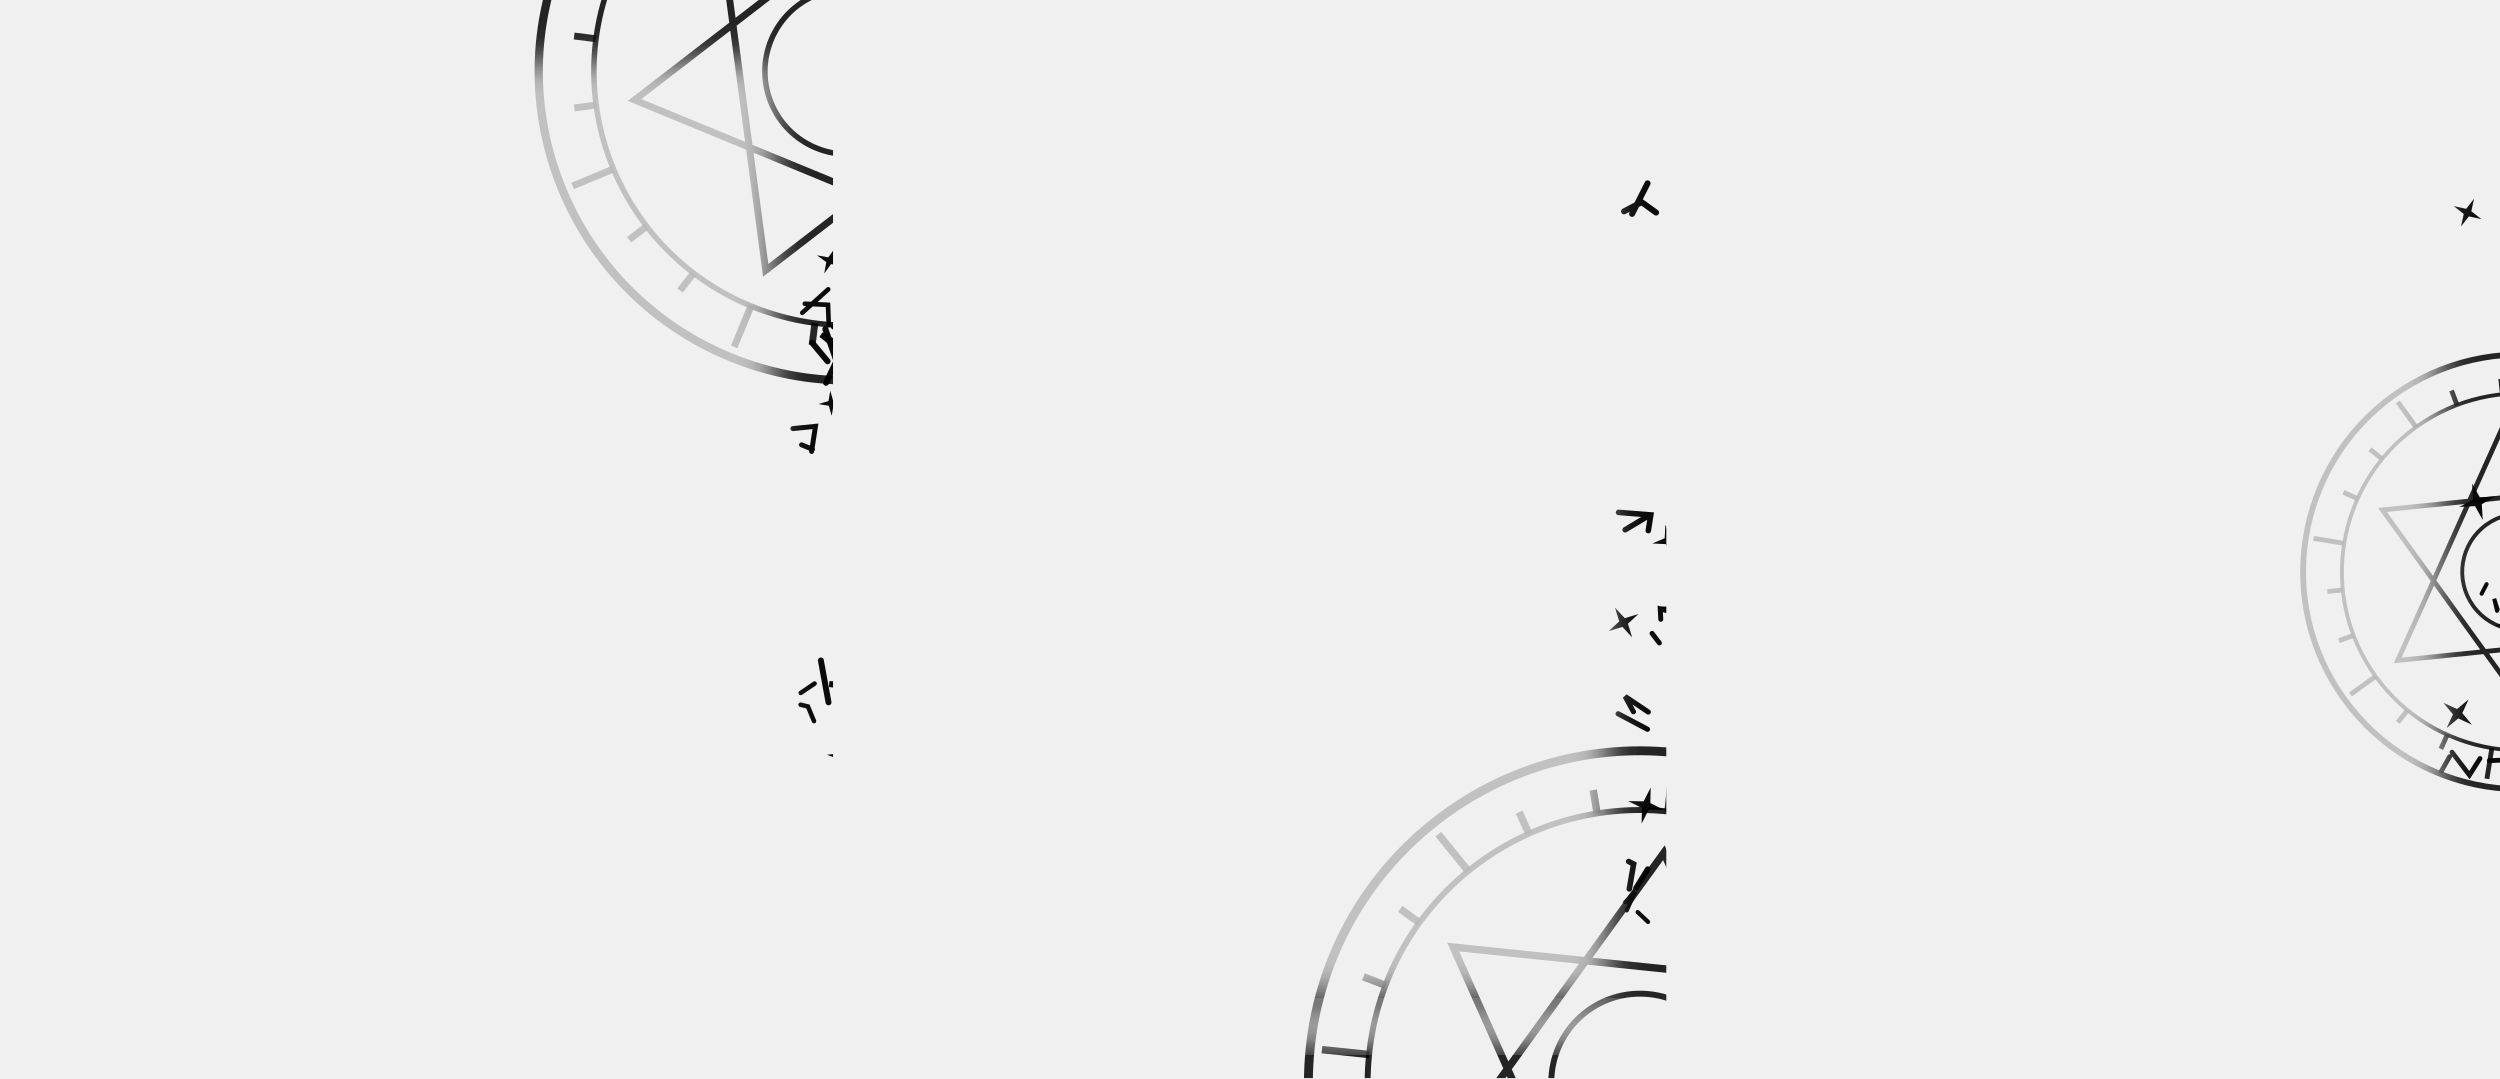
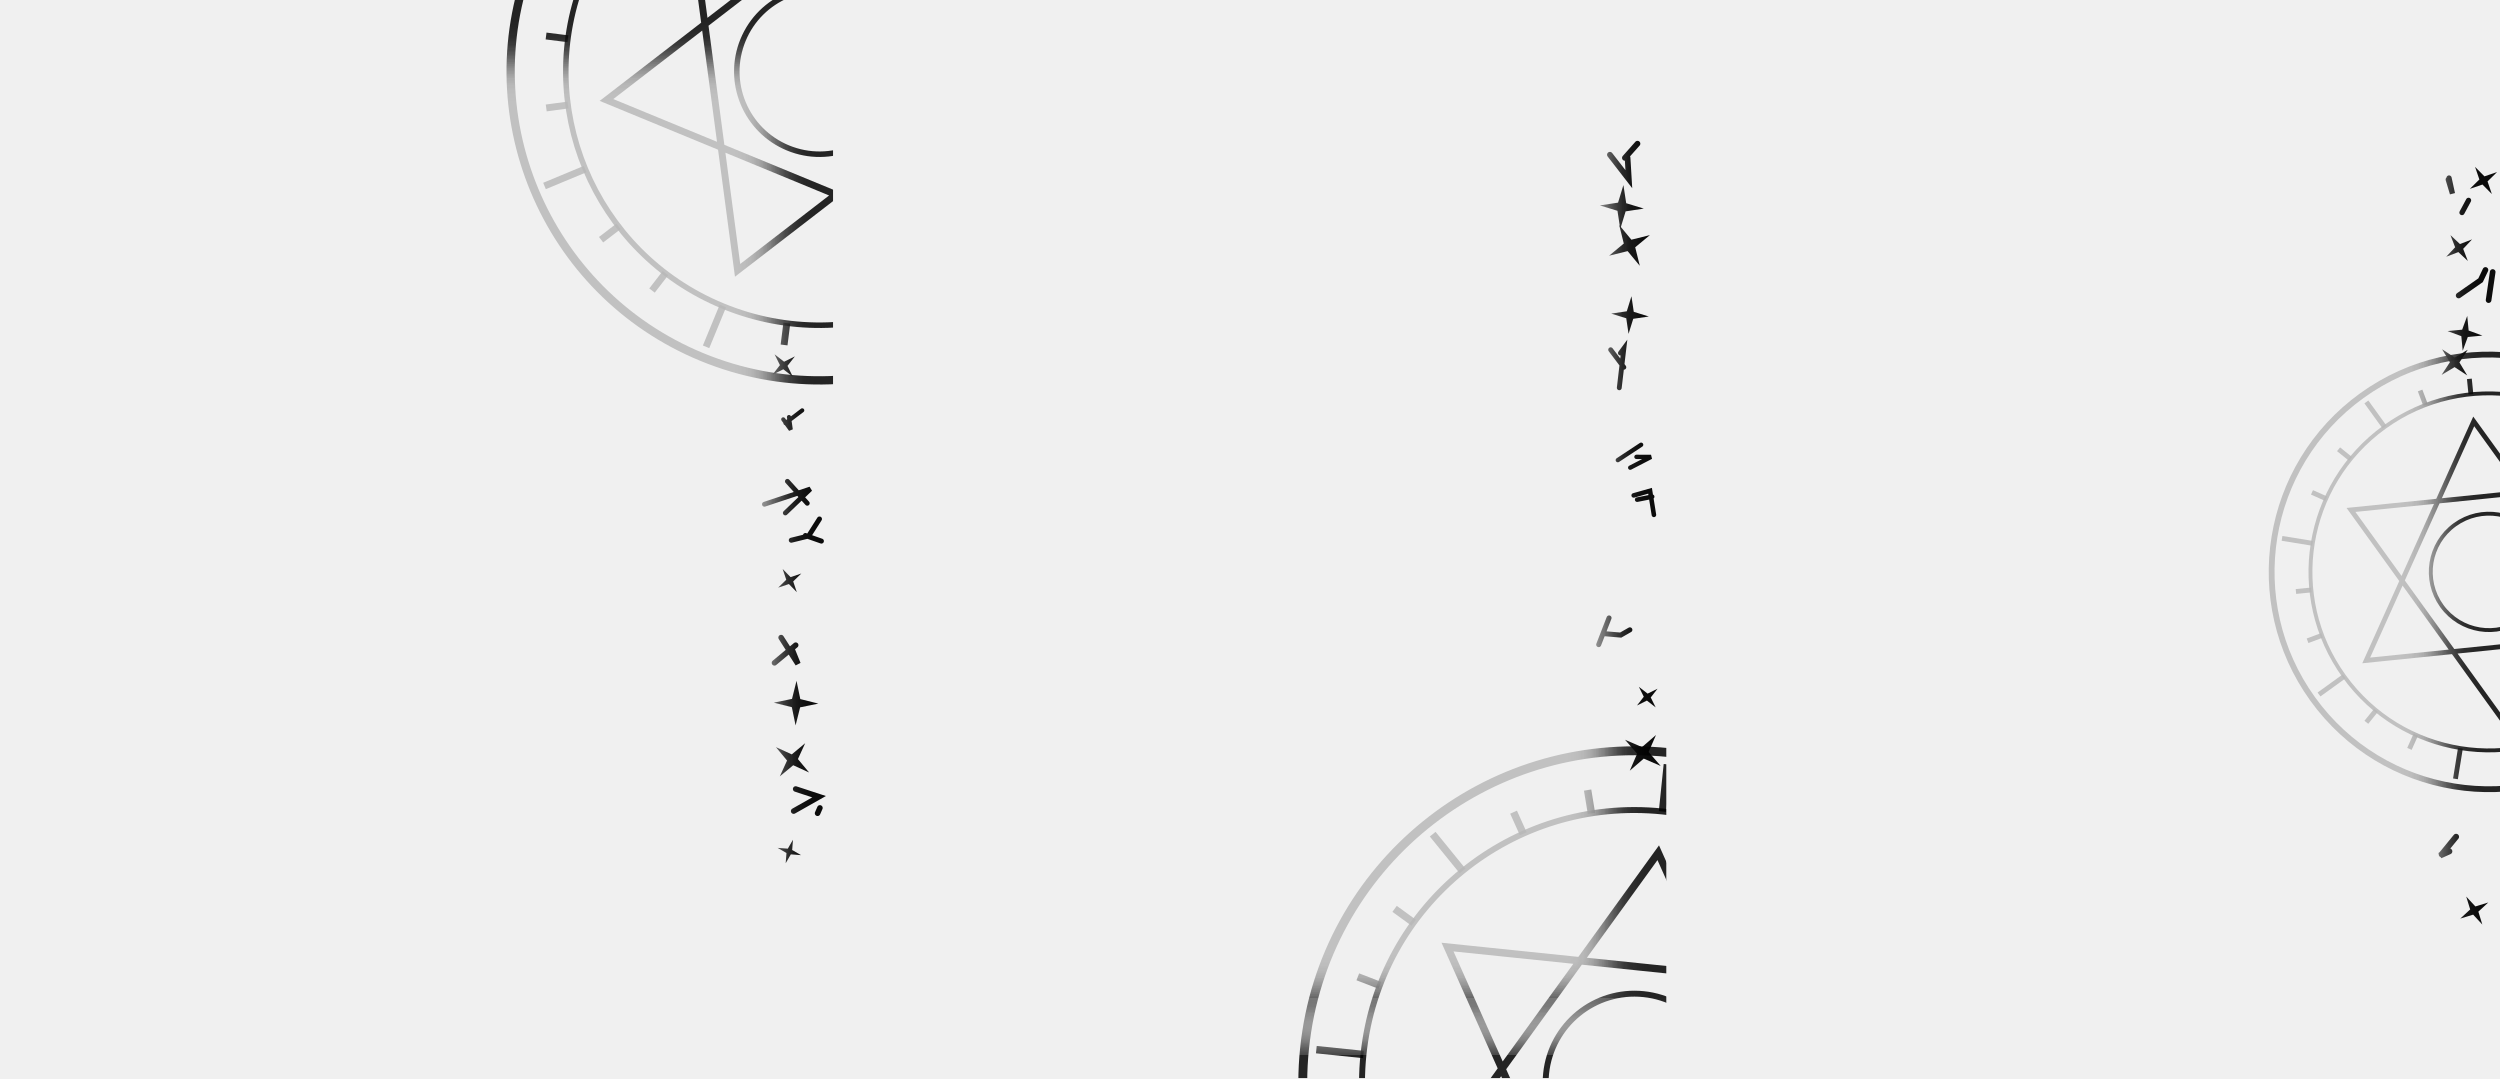
<svg xmlns="http://www.w3.org/2000/svg" width="2448" height="1056" viewBox="0 0 2448 1056">
  <defs>
    <clipPath id="pagina">
      <rect width="816" height="1056" />
    </clipPath>
    <filter id="borra" x="-10%" y="-10%" width="120%" height="120%">
      <feGaussianBlur stdDeviation="16" />
    </filter>
    <mask id="mancha" maskUnits="userSpaceOnUse" x="0" y="0" width="816" height="1056">
      <rect width="816" height="1056" fill="#fff" />
      <rect x="58" y="60" width="700" height="914" fill="#3a3a3a" filter="url(#borra)" />
      <rect x="430" y="982" width="360" height="46" fill="#555" filter="url(#borra)" />
    </mask>
  </defs>
  <g clip-path="url(#pagina)" transform="translate(0 0)">
    <g mask="url(#mancha)">
-       <g transform="translate(830.0 70.0) rotate(22.4) scale(2.70)" fill-opacity="0.85" stroke-opacity="0.85">
+       <g transform="translate(802.5 70.0) rotate(22.4) scale(2.70)" fill-opacity="0.85" stroke-opacity="0.85">
        <g fill="none" stroke="#000">
          <circle r="112" stroke-width="3" />
          <circle r="92" stroke-width="2" />
          <circle r="30" stroke-width="2" />
          <path d="M92.0 0.0 L108.0 0.0 M88.9 23.8 L96.6 25.9 M79.7 46.0 L86.6 50.0 M65.1 65.1 L76.4 76.4 M46.0 79.7 L50.0 86.6 M23.8 88.9 L25.9 96.6 M0.0 92.0 L0.0 108.0 M-23.8 88.9 L-25.9 96.6 M-46.0 79.7 L-50.0 86.6 M-65.1 65.1 L-76.4 76.4 M-79.7 46.0 L-86.6 50.0 M-88.9 23.8 L-96.6 25.9 M-92.0 0.0 L-108.0 0.0 M-88.9 -23.8 L-96.6 -25.9 M-79.7 -46.0 L-86.6 -50.0 M-65.1 -65.1 L-76.4 -76.4 M-46.0 -79.7 L-50.0 -86.6 M-23.8 -88.9 L-25.9 -96.6 M-0.0 -92.0 L-0.0 -108.0 M23.8 -88.9 L25.9 -96.6 M46.0 -79.7 L50.0 -86.6 M65.1 -65.1 L76.4 -76.4 M79.7 -46.0 L86.6 -50.0 M88.9 -23.8 L96.6 -25.9" stroke-width="2.5" />
          <path d="M0.0 -78.0 L67.5 39.0 L-67.5 39.0 Z M0.0 78.0 L-67.5 -39.0 L67.5 -39.0 Z" stroke-width="2.5" />
        </g>
      </g>
-       <g transform="translate(805.0 346.8) rotate(25.8) scale(1.96)" fill-opacity="0.95" stroke-opacity="0.95">
-         <path d="M-4 -12 L8 -0 L8 12 M4 2 L-7 -3" fill="none" stroke="#000" stroke-width="3" stroke-linecap="round" />
+       <g transform="translate(796.0 518.8) rotate(98.0) scale(1.63)" fill-opacity="0.95" stroke-opacity="0.95">
+         <path d="M8 12 L4 2 L-7 -3 M6 -6 L4 4" fill="none" stroke="#000" stroke-width="3" stroke-linecap="round" />
      </g>
-       <g transform="translate(828.0 331.7) rotate(237.4) scale(1.80)" fill-opacity="0.95" stroke-opacity="0.95">
-         <path d="M-9 -4 L9 -10 L-2 -4 M7 7 L9 -2" fill="none" stroke="#000" stroke-width="3" stroke-linecap="round" />
+       <g transform="translate(780.3 409.8) rotate(131.4) scale(1.35)" fill-opacity="0.95" stroke-opacity="0.95">
+         <path d="M7 7 L9 -2 L3 5 M8 4 L-7 1" fill="none" stroke="#000" stroke-width="3" stroke-linecap="round" />
      </g>
-       <g transform="translate(817.3 660.8) rotate(231.9) scale(1.94)" fill-opacity="0.95" stroke-opacity="0.95">
-         <path d="M-7 1 L-2 -5 L-6 -1 M10 -1 L-9 -11" fill="none" stroke="#000" stroke-width="3" stroke-linecap="round" />
+       <g transform="translate(772.5 486.8) rotate(108.5) scale(1.58)" fill-opacity="0.95" stroke-opacity="0.95">
+         <path d="M10 -1 L-9 -11 L9 13 M-9 4 L0 -12" fill="none" stroke="#000" stroke-width="3" stroke-linecap="round" />
      </g>
-       <g transform="translate(838.4 886.5) rotate(235.0) scale(1.33)" fill-opacity="0.95" stroke-opacity="0.95">
-         <path d="M0 -12 L5 7 L0 9 M8 -3 L5 10" fill="none" stroke="#000" stroke-width="3" stroke-linecap="round" />
+       <g transform="translate(783.2 787.5) rotate(275.2) scale(1.81)" fill-opacity="0.95" stroke-opacity="0.95">
+         <path d="M8 -3 L5 10 L-4 -3 M-1 11 L-4 10" fill="none" stroke="#000" stroke-width="3" stroke-linecap="round" />
      </g>
-       <g transform="translate(794.4 424.5) rotate(337.2) scale(1.63)" fill-opacity="0.95" stroke-opacity="0.95">
-         <path d="M-4 10 L4 -3 L-9 -7 M-8 4 L-3 9" fill="none" stroke="#000" stroke-width="3" stroke-linecap="round" />
+       <g transform="translate(770.0 640.6) rotate(144.0) scale(1.80)" fill-opacity="0.95" stroke-opacity="0.95">
+         <path d="M-3 9 L-2 -8 L-4 0 M8 -0 L-7 1" fill="none" stroke="#000" stroke-width="3" stroke-linecap="round" />
      </g>
-       <g transform="translate(800.1 298.8) rotate(186.5) scale(1.51)" fill-opacity="0.95" stroke-opacity="0.95">
-         <path d="M8 -0 L-7 1 L-9 -12 M-6 11 L9 -6" fill="none" stroke="#000" stroke-width="3" stroke-linecap="round" />
-       </g>
-       <g transform="translate(799.9 688.5) rotate(320.8) scale(1.48)" fill-opacity="0.95" stroke-opacity="0.95">
-         <path d="M-9 -6 L-6 -2 L-9 8 M-4 -12 L7 -11" fill="none" stroke="#000" stroke-width="3" stroke-linecap="round" />
-       </g>
-       <g transform="translate(812.4 255.3) rotate(203.0) scale(0.97)" fill-opacity="0.95" stroke-opacity="0.95">
+       <g transform="translate(772.9 833.8) rotate(17.2) scale(0.86)" fill-opacity="0.95" stroke-opacity="0.95">
        <path d="M0 -14 L2.6 -2.6 L14 0 L2.6 2.6 L0 14 L-2.6 2.6 L-14 0 L-2.6 -2.6 Z" />
      </g>
-       <g transform="translate(829.5 599.1) rotate(286.1) scale(1.03)" fill-opacity="0.95" stroke-opacity="0.95">
+       <g transform="translate(779.5 688.5) rotate(91.2) scale(1.56)" fill-opacity="0.95" stroke-opacity="0.95">
        <path d="M0 -14 L2.6 -2.6 L14 0 L2.6 2.6 L0 14 L-2.6 2.6 L-14 0 L-2.6 -2.6 Z" />
      </g>
-       <g transform="translate(837.0 887.0) rotate(140.0) scale(1.34)" fill-opacity="0.95" stroke-opacity="0.95">
+       <g transform="translate(767.4 357.9) rotate(320.8) scale(1.01)" fill-opacity="0.95" stroke-opacity="0.95">
        <path d="M0 -14 L2.6 -2.6 L14 0 L2.6 2.6 L0 14 L-2.6 2.6 L-14 0 L-2.6 -2.6 Z" />
      </g>
-       <g transform="translate(824.5 740.8) rotate(6.6) scale(1.07)" fill-opacity="0.95" stroke-opacity="0.95">
+       <g transform="translate(773.3 568.5) rotate(148.6) scale(0.95)" fill-opacity="0.95" stroke-opacity="0.95">
        <path d="M0 -14 L2.6 -2.6 L14 0 L2.6 2.6 L0 14 L-2.6 2.6 L-14 0 L-2.6 -2.6 Z" />
      </g>
-       <g transform="translate(813.7 394.9) rotate(86.6) scale(0.88)" fill-opacity="0.95" stroke-opacity="0.95">
+       <g transform="translate(776.0 744.0) rotate(217.4) scale(1.46)" fill-opacity="0.95" stroke-opacity="0.95">
        <path d="M0 -14 L2.6 -2.6 L14 0 L2.6 2.6 L0 14 L-2.6 2.6 L-14 0 L-2.6 -2.6 Z" />
      </g>
    </g>
  </g>
  <g clip-path="url(#pagina)" transform="translate(816 0)">
    <g mask="url(#mancha)">
-       <g transform="translate(790.0 1060.0) rotate(5.9) scale(2.90)" fill-opacity="0.85" stroke-opacity="0.85">
+       <g transform="translate(784.5 1060.0) rotate(5.9) scale(2.90)" fill-opacity="0.85" stroke-opacity="0.85">
        <g fill="none" stroke="#000">
          <circle r="112" stroke-width="3" />
          <circle r="92" stroke-width="2" />
          <circle r="30" stroke-width="2" />
          <path d="M92.0 0.0 L108.0 0.0 M88.9 23.8 L96.6 25.9 M79.7 46.0 L86.6 50.0 M65.1 65.1 L76.4 76.4 M46.0 79.7 L50.0 86.6 M23.8 88.9 L25.9 96.6 M0.0 92.0 L0.0 108.0 M-23.8 88.9 L-25.9 96.6 M-46.0 79.7 L-50.0 86.6 M-65.1 65.1 L-76.4 76.4 M-79.7 46.0 L-86.6 50.0 M-88.9 23.8 L-96.6 25.9 M-92.0 0.0 L-108.0 0.0 M-88.9 -23.8 L-96.6 -25.9 M-79.7 -46.0 L-86.6 -50.0 M-65.1 -65.1 L-76.4 -76.4 M-46.0 -79.7 L-50.0 -86.6 M-23.8 -88.9 L-25.9 -96.6 M-0.0 -92.0 L-0.0 -108.0 M23.8 -88.9 L25.9 -96.6 M46.0 -79.7 L50.0 -86.6 M65.1 -65.1 L76.4 -76.4 M79.7 -46.0 L86.6 -50.0 M88.9 -23.8 L96.6 -25.9" stroke-width="2.5" />
          <path d="M0.0 -78.0 L67.5 39.0 L-67.5 39.0 Z M0.0 78.0 L-67.5 -39.0 L67.5 -39.0 Z" stroke-width="2.5" />
        </g>
      </g>
-       <g transform="translate(784.4 698.3) rotate(145.7) scale(1.69)" fill-opacity="0.95" stroke-opacity="0.95">
+       <g transform="translate(785.0 447.5) rotate(264.5) scale(1.42)" fill-opacity="0.95" stroke-opacity="0.95">
        <path d="M-7 -4 L-1 11 L-0 1 M-1 -12 L8 5" fill="none" stroke="#000" stroke-width="3" stroke-linecap="round" />
      </g>
-       <g transform="translate(805.7 608.2) rotate(158.6) scale(1.62)" fill-opacity="0.95" stroke-opacity="0.95">
-         <path d="M-9 3 L-5 6 L-3 -0 M5 -6 L3 -13" fill="none" stroke="#000" stroke-width="3" stroke-linecap="round" />
+       <g transform="translate(767.3 618.6) rotate(221.8) scale(1.64)" fill-opacity="0.95" stroke-opacity="0.95">
+         <path d="M-5 6 L-3 -0 L5 -6 M3 -13 L9 3" fill="none" stroke="#000" stroke-width="3" stroke-linecap="round" />
      </g>
-       <g transform="translate(839.0 611.2) rotate(160.1) scale(1.58)" fill-opacity="0.95" stroke-opacity="0.95">
-         <path d="M-1 3 L-9 2 L-4 10 M-7 -5 L-3 9" fill="none" stroke="#000" stroke-width="3" stroke-linecap="round" />
+       <g transform="translate(771.1 360.7) rotate(160.1) scale(1.58)" fill-opacity="0.95" stroke-opacity="0.95">
+         <path d="M-3 9 L-6 11 L5 -11 M2 13 L-2 0" fill="none" stroke="#000" stroke-width="3" stroke-linecap="round" />
      </g>
-       <g transform="translate(786.9 847.7) rotate(27.0) scale(1.82)" fill-opacity="0.95" stroke-opacity="0.95">
-         <path d="M2 13 L-2 0 L-5 -0 M6 -1 L5 11" fill="none" stroke="#000" stroke-width="3" stroke-linecap="round" />
+       <g transform="translate(792.7 500.7) rotate(174.5) scale(1.49)" fill-opacity="0.95" stroke-opacity="0.95">
+         <path d="M5 11 L-6 13 L-7 -3 M3 8 L-7 9" fill="none" stroke="#000" stroke-width="3" stroke-linecap="round" />
      </g>
-       <g transform="translate(785.9 889.1) rotate(138.9) scale(1.39)" fill-opacity="0.95" stroke-opacity="0.95">
-         <path d="M3 8 L-7 9 L6 3 M-0 -13 L1 -3" fill="none" stroke="#000" stroke-width="3" stroke-linecap="round" />
+       <g transform="translate(782.8 151.5) rotate(221.6) scale(1.86)" fill-opacity="0.95" stroke-opacity="0.95">
+         <path d="M1 -3 L-7 -11 L9 -8 M2 6 L2 -4" fill="none" stroke="#000" stroke-width="3" stroke-linecap="round" />
      </g>
-       <g transform="translate(782.8 198.1) rotate(62.4) scale(1.95)" fill-opacity="0.95" stroke-opacity="0.95">
-         <path d="M2 6 L2 -4 L10 -8 M-5 -11 L5 3" fill="none" stroke="#000" stroke-width="3" stroke-linecap="round" />
-       </g>
-       <g transform="translate(786.7 505.0) rotate(153.5) scale(1.81)" fill-opacity="0.95" stroke-opacity="0.95">
-         <path d="M-2 -10 L-7 -3 L8 6 M9 -4 L-4 -3" fill="none" stroke="#000" stroke-width="3" stroke-linecap="round" />
-       </g>
-       <g transform="translate(829.6 598.4) rotate(282.9) scale(1.43)" fill-opacity="0.95" stroke-opacity="0.95">
+       <g transform="translate(779.6 240.3) rotate(63.2) scale(1.60)" fill-opacity="0.95" stroke-opacity="0.95">
        <path d="M0 -14 L2.6 -2.6 L14 0 L2.6 2.6 L0 14 L-2.6 2.6 L-14 0 L-2.6 -2.6 Z" />
      </g>
-       <g transform="translate(836.7 148.7) rotate(29.7) scale(0.94)" fill-opacity="0.95" stroke-opacity="0.95">
+       <g transform="translate(797.0 682.6) rotate(140.8) scale(0.93)" fill-opacity="0.95" stroke-opacity="0.95">
        <path d="M0 -14 L2.6 -2.6 L14 0 L2.6 2.6 L0 14 L-2.6 2.6 L-14 0 L-2.6 -2.6 Z" />
      </g>
-       <g transform="translate(817.5 529.4) rotate(79.8) scale(1.13)" fill-opacity="0.95" stroke-opacity="0.95">
+       <g transform="translate(792.7 737.2) rotate(126.3) scale(1.55)" fill-opacity="0.95" stroke-opacity="0.95">
        <path d="M0 -14 L2.6 -2.6 L14 0 L2.6 2.6 L0 14 L-2.6 2.6 L-14 0 L-2.6 -2.6 Z" />
      </g>
-       <g transform="translate(773.8 609.6) rotate(240.1) scale(1.20)" fill-opacity="0.95" stroke-opacity="0.95">
+       <g transform="translate(772.1 202.7) rotate(4.1) scale(1.54)" fill-opacity="0.95" stroke-opacity="0.95">
        <path d="M0 -14 L2.6 -2.6 L14 0 L2.6 2.6 L0 14 L-2.6 2.6 L-14 0 L-2.6 -2.6 Z" />
      </g>
-       <g transform="translate(795.9 788.8) rotate(284.1) scale(1.30)" fill-opacity="0.95" stroke-opacity="0.95">
+       <g transform="translate(780.1 308.5) rotate(184.4) scale(1.32)" fill-opacity="0.95" stroke-opacity="0.95">
        <path d="M0 -14 L2.6 -2.6 L14 0 L2.6 2.6 L0 14 L-2.6 2.6 L-14 0 L-2.6 -2.6 Z" />
      </g>
    </g>
  </g>
  <g clip-path="url(#pagina)" transform="translate(1632 0)">
    <g mask="url(#mancha)">
-       <g transform="translate(836.0 560.0) rotate(54.2) scale(1.90)" fill-opacity="0.85" stroke-opacity="0.85">
+       <g transform="translate(805.2 560.0) rotate(54.2) scale(1.90)" fill-opacity="0.85" stroke-opacity="0.85">
        <g fill="none" stroke="#000">
          <circle r="112" stroke-width="3" />
          <circle r="92" stroke-width="2" />
          <circle r="30" stroke-width="2" />
          <path d="M92.0 0.0 L108.0 0.0 M88.9 23.8 L96.6 25.9 M79.7 46.0 L86.6 50.0 M65.1 65.1 L76.4 76.4 M46.0 79.7 L50.0 86.6 M23.8 88.9 L25.9 96.6 M0.0 92.0 L0.0 108.0 M-23.8 88.9 L-25.9 96.6 M-46.0 79.7 L-50.0 86.6 M-65.1 65.1 L-76.4 76.4 M-79.7 46.0 L-86.6 50.0 M-88.9 23.8 L-96.6 25.9 M-92.0 0.0 L-108.0 0.0 M-88.9 -23.8 L-96.6 -25.9 M-79.7 -46.0 L-86.6 -50.0 M-65.1 -65.1 L-76.4 -76.4 M-46.0 -79.7 L-50.0 -86.6 M-23.8 -88.9 L-25.9 -96.6 M-0.0 -92.0 L-0.0 -108.0 M23.8 -88.9 L25.9 -96.6 M46.0 -79.7 L50.0 -86.6 M65.1 -65.1 L76.4 -76.4 M79.7 -46.0 L86.6 -50.0 M88.9 -23.8 L96.6 -25.9" stroke-width="2.5" />
          <path d="M0.0 -78.0 L67.5 39.0 L-67.5 39.0 Z M0.0 78.0 L-67.5 -39.0 L67.5 -39.0 Z" stroke-width="2.5" />
        </g>
      </g>
-       <g transform="translate(812.2 579.8) rotate(27.4) scale(1.32)" fill-opacity="0.95" stroke-opacity="0.95">
+       <g transform="translate(766.9 197.9) rotate(208.3) scale(1.70)" fill-opacity="0.95" stroke-opacity="0.95">
        <path d="M7 11 L1 5 L7 12 M-9 6 L-9 -2" fill="none" stroke="#000" stroke-width="3" stroke-linecap="round" />
      </g>
-       <g transform="translate(836.8 445.1) rotate(332.8) scale(1.54)" fill-opacity="0.95" stroke-opacity="0.95">
+       <g transform="translate(777.5 842.5) rotate(144.5) scale(1.95)" fill-opacity="0.95" stroke-opacity="0.95">
        <path d="M2 7 L7 8 L6 8 M6 8 L-5 11" fill="none" stroke="#000" stroke-width="3" stroke-linecap="round" />
      </g>
-       <g transform="translate(825.6 743.6) rotate(317.6) scale(1.57)" fill-opacity="0.95" stroke-opacity="0.95">
-         <path d="M7 -8 L7 2 L1 1 M-10 -8 L7 6" fill="none" stroke="#000" stroke-width="3" stroke-linecap="round" />
+       <g transform="translate(794.7 275.7) rotate(285.9) scale(1.84)" fill-opacity="0.95" stroke-opacity="0.95">
+         <path d="M7 2 L1 1 L-10 -8 M7 6 L-8 8" fill="none" stroke="#000" stroke-width="3" stroke-linecap="round" />
      </g>
-       <g transform="translate(778.6 748.9) rotate(46.4) scale(1.56)" fill-opacity="0.95" stroke-opacity="0.95">
-         <path d="M5 -11 L8 1 L-10 -1 M-6 12 L-9 2" fill="none" stroke="#000" stroke-width="3" stroke-linecap="round" />
-       </g>
-       <g transform="translate(835.0 826.4) rotate(121.8) scale(1.24)" fill-opacity="0.95" stroke-opacity="0.95">
+       <g transform="translate(799.8 176.7) rotate(58.3) scale(1.12)" fill-opacity="0.95" stroke-opacity="0.95">
        <path d="M0 -14 L2.6 -2.6 L14 0 L2.6 2.6 L0 14 L-2.6 2.6 L-14 0 L-2.6 -2.6 Z" />
      </g>
-       <g transform="translate(774.5 698.9) rotate(217.5) scale(1.26)" fill-opacity="0.95" stroke-opacity="0.95">
+       <g transform="translate(781.7 326.4) rotate(7.4) scale(1.23)" fill-opacity="0.95" stroke-opacity="0.95">
        <path d="M0 -14 L2.6 -2.6 L14 0 L2.6 2.6 L0 14 L-2.6 2.6 L-14 0 L-2.6 -2.6 Z" />
      </g>
-       <g transform="translate(827.7 610.0) rotate(349.5) scale(1.20)" fill-opacity="0.95" stroke-opacity="0.95">
+       <g transform="translate(776.0 242.9) rotate(326.1) scale(1.09)" fill-opacity="0.95" stroke-opacity="0.95">
        <path d="M0 -14 L2.6 -2.6 L14 0 L2.6 2.6 L0 14 L-2.6 2.6 L-14 0 L-2.6 -2.6 Z" />
      </g>
-       <g transform="translate(793.9 491.3) rotate(73.8) scale(1.33)" fill-opacity="0.95" stroke-opacity="0.95">
+       <g transform="translate(771.6 354.8) rotate(226.1) scale(1.27)" fill-opacity="0.95" stroke-opacity="0.95">
        <path d="M0 -14 L2.6 -2.6 L14 0 L2.6 2.6 L0 14 L-2.6 2.6 L-14 0 L-2.6 -2.6 Z" />
      </g>
-       <g transform="translate(784.2 208.2) rotate(115.2) scale(1.07)" fill-opacity="0.95" stroke-opacity="0.95">
+       <g transform="translate(790.8 891.6) rotate(60.1) scale(1.13)" fill-opacity="0.95" stroke-opacity="0.95">
        <path d="M0 -14 L2.6 -2.6 L14 0 L2.6 2.6 L0 14 L-2.6 2.6 L-14 0 L-2.6 -2.6 Z" />
      </g>
    </g>
  </g>
</svg>
